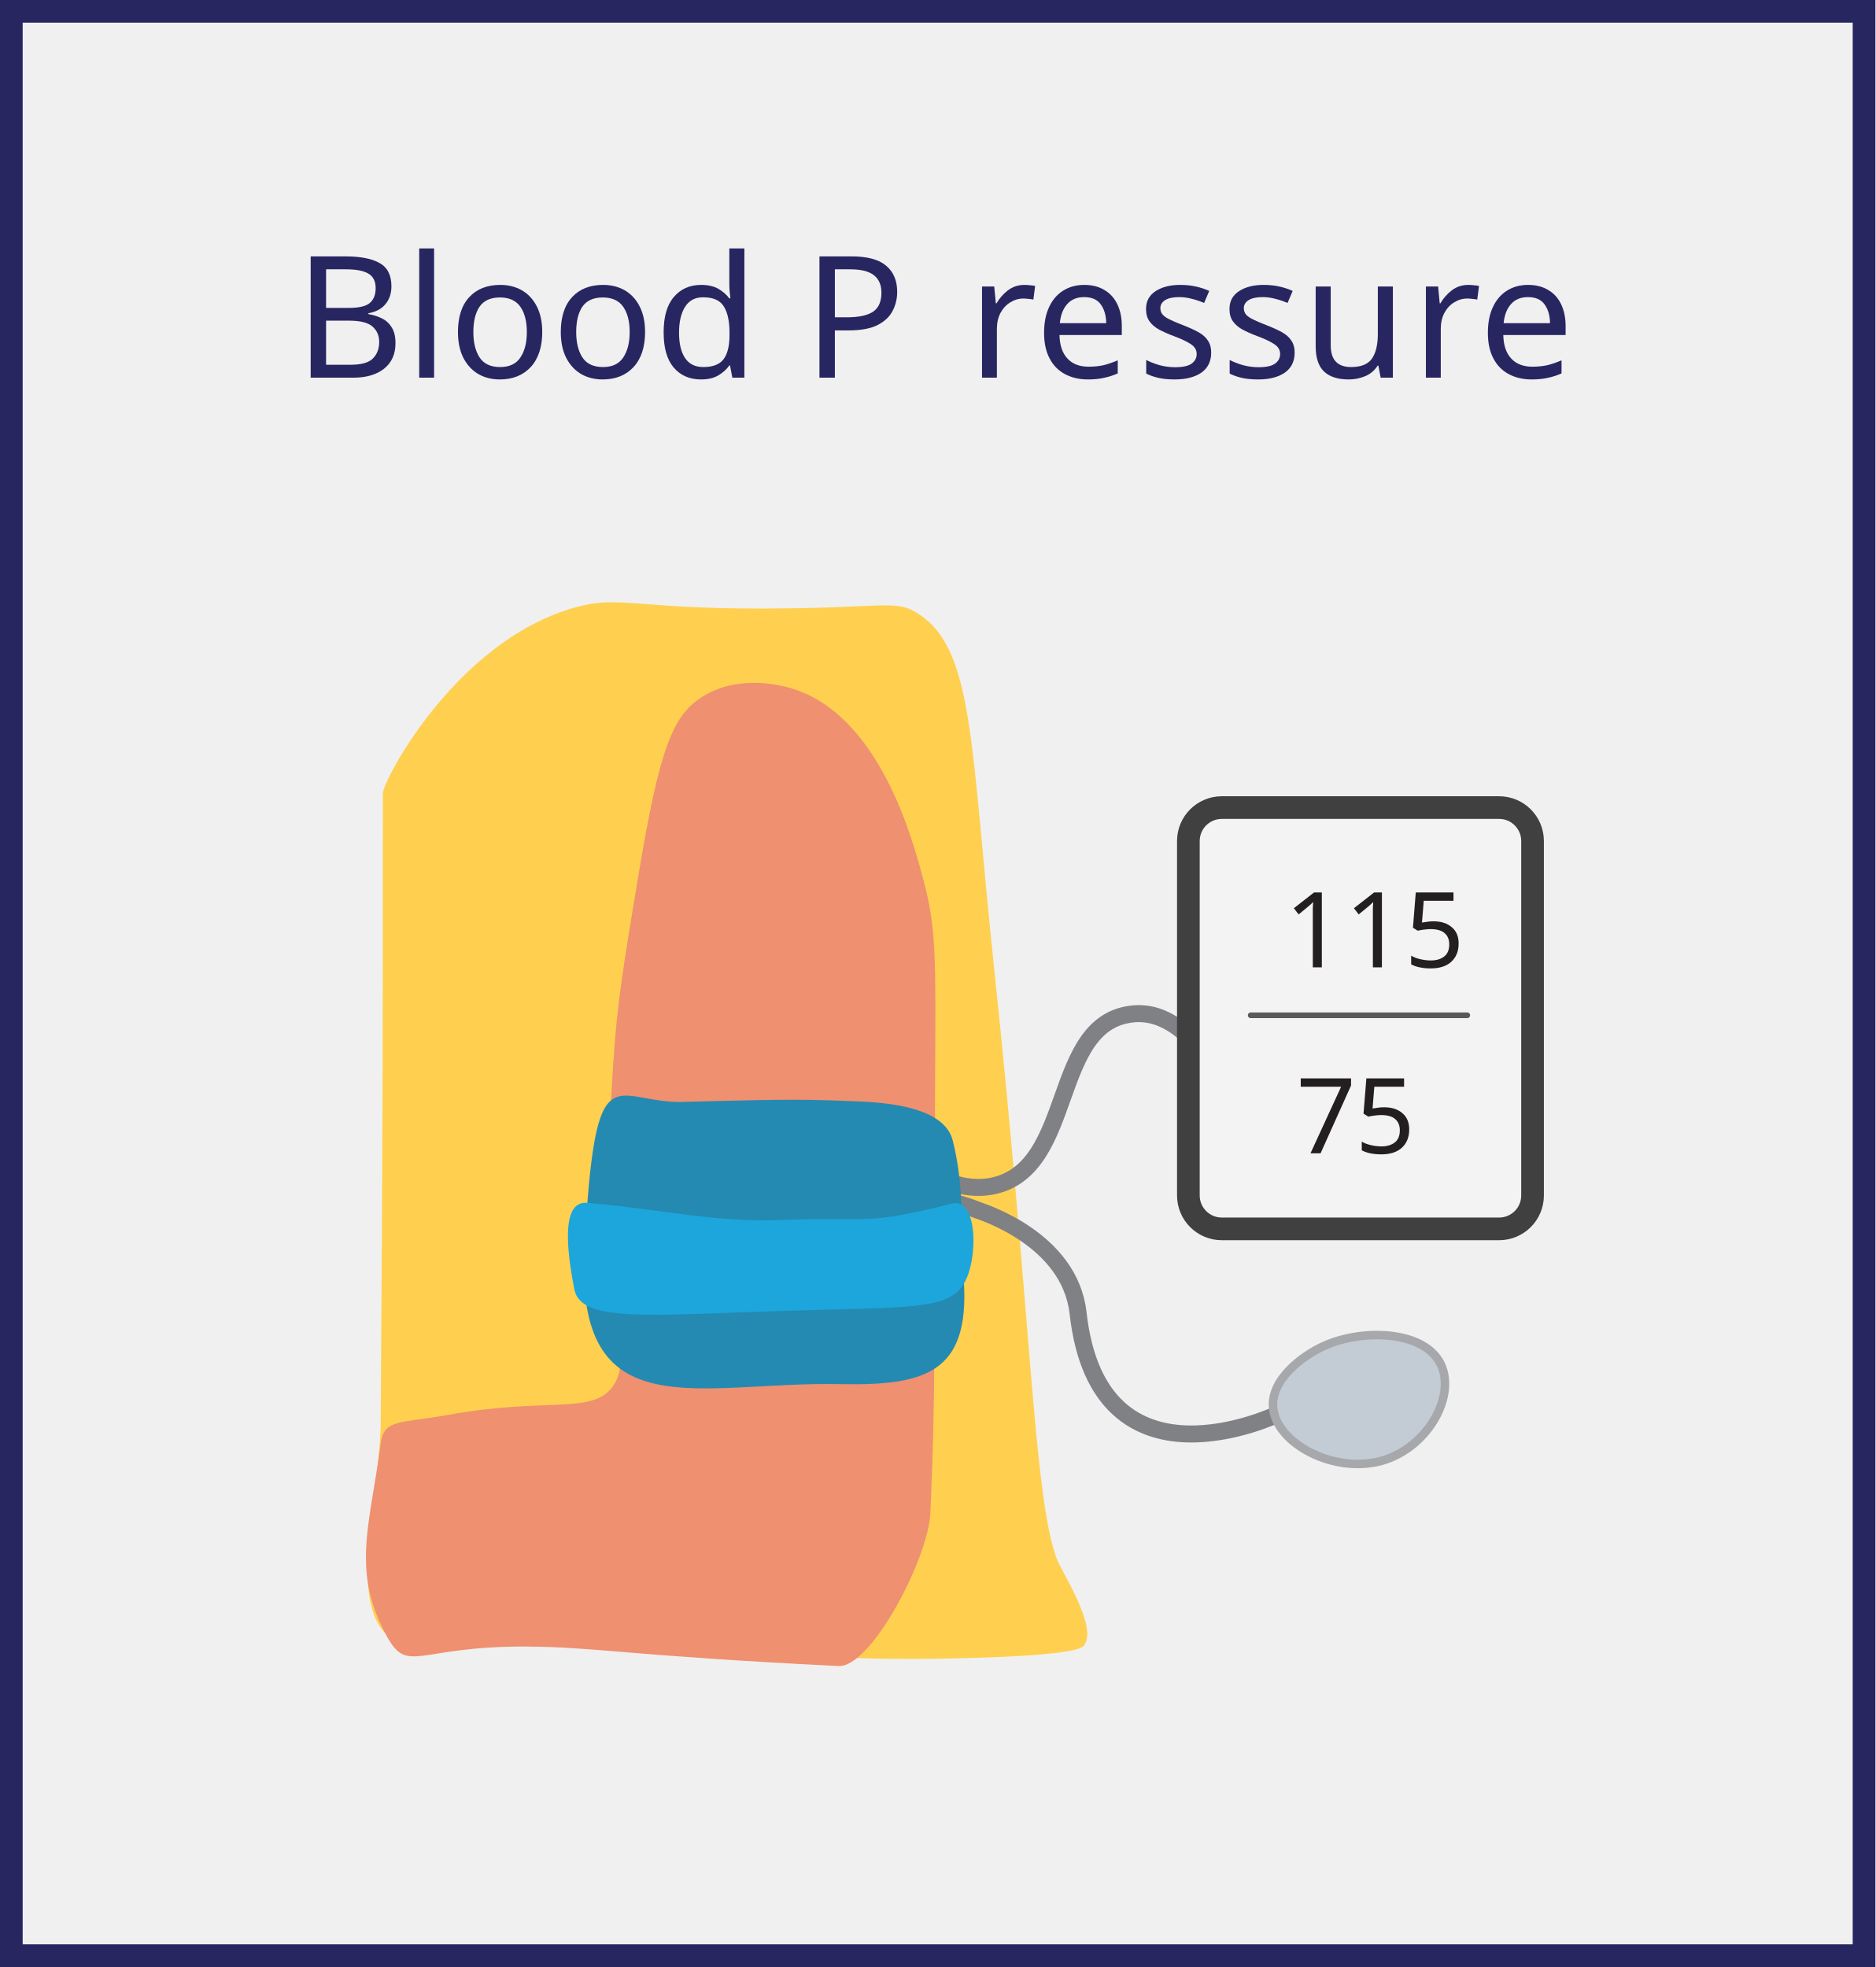
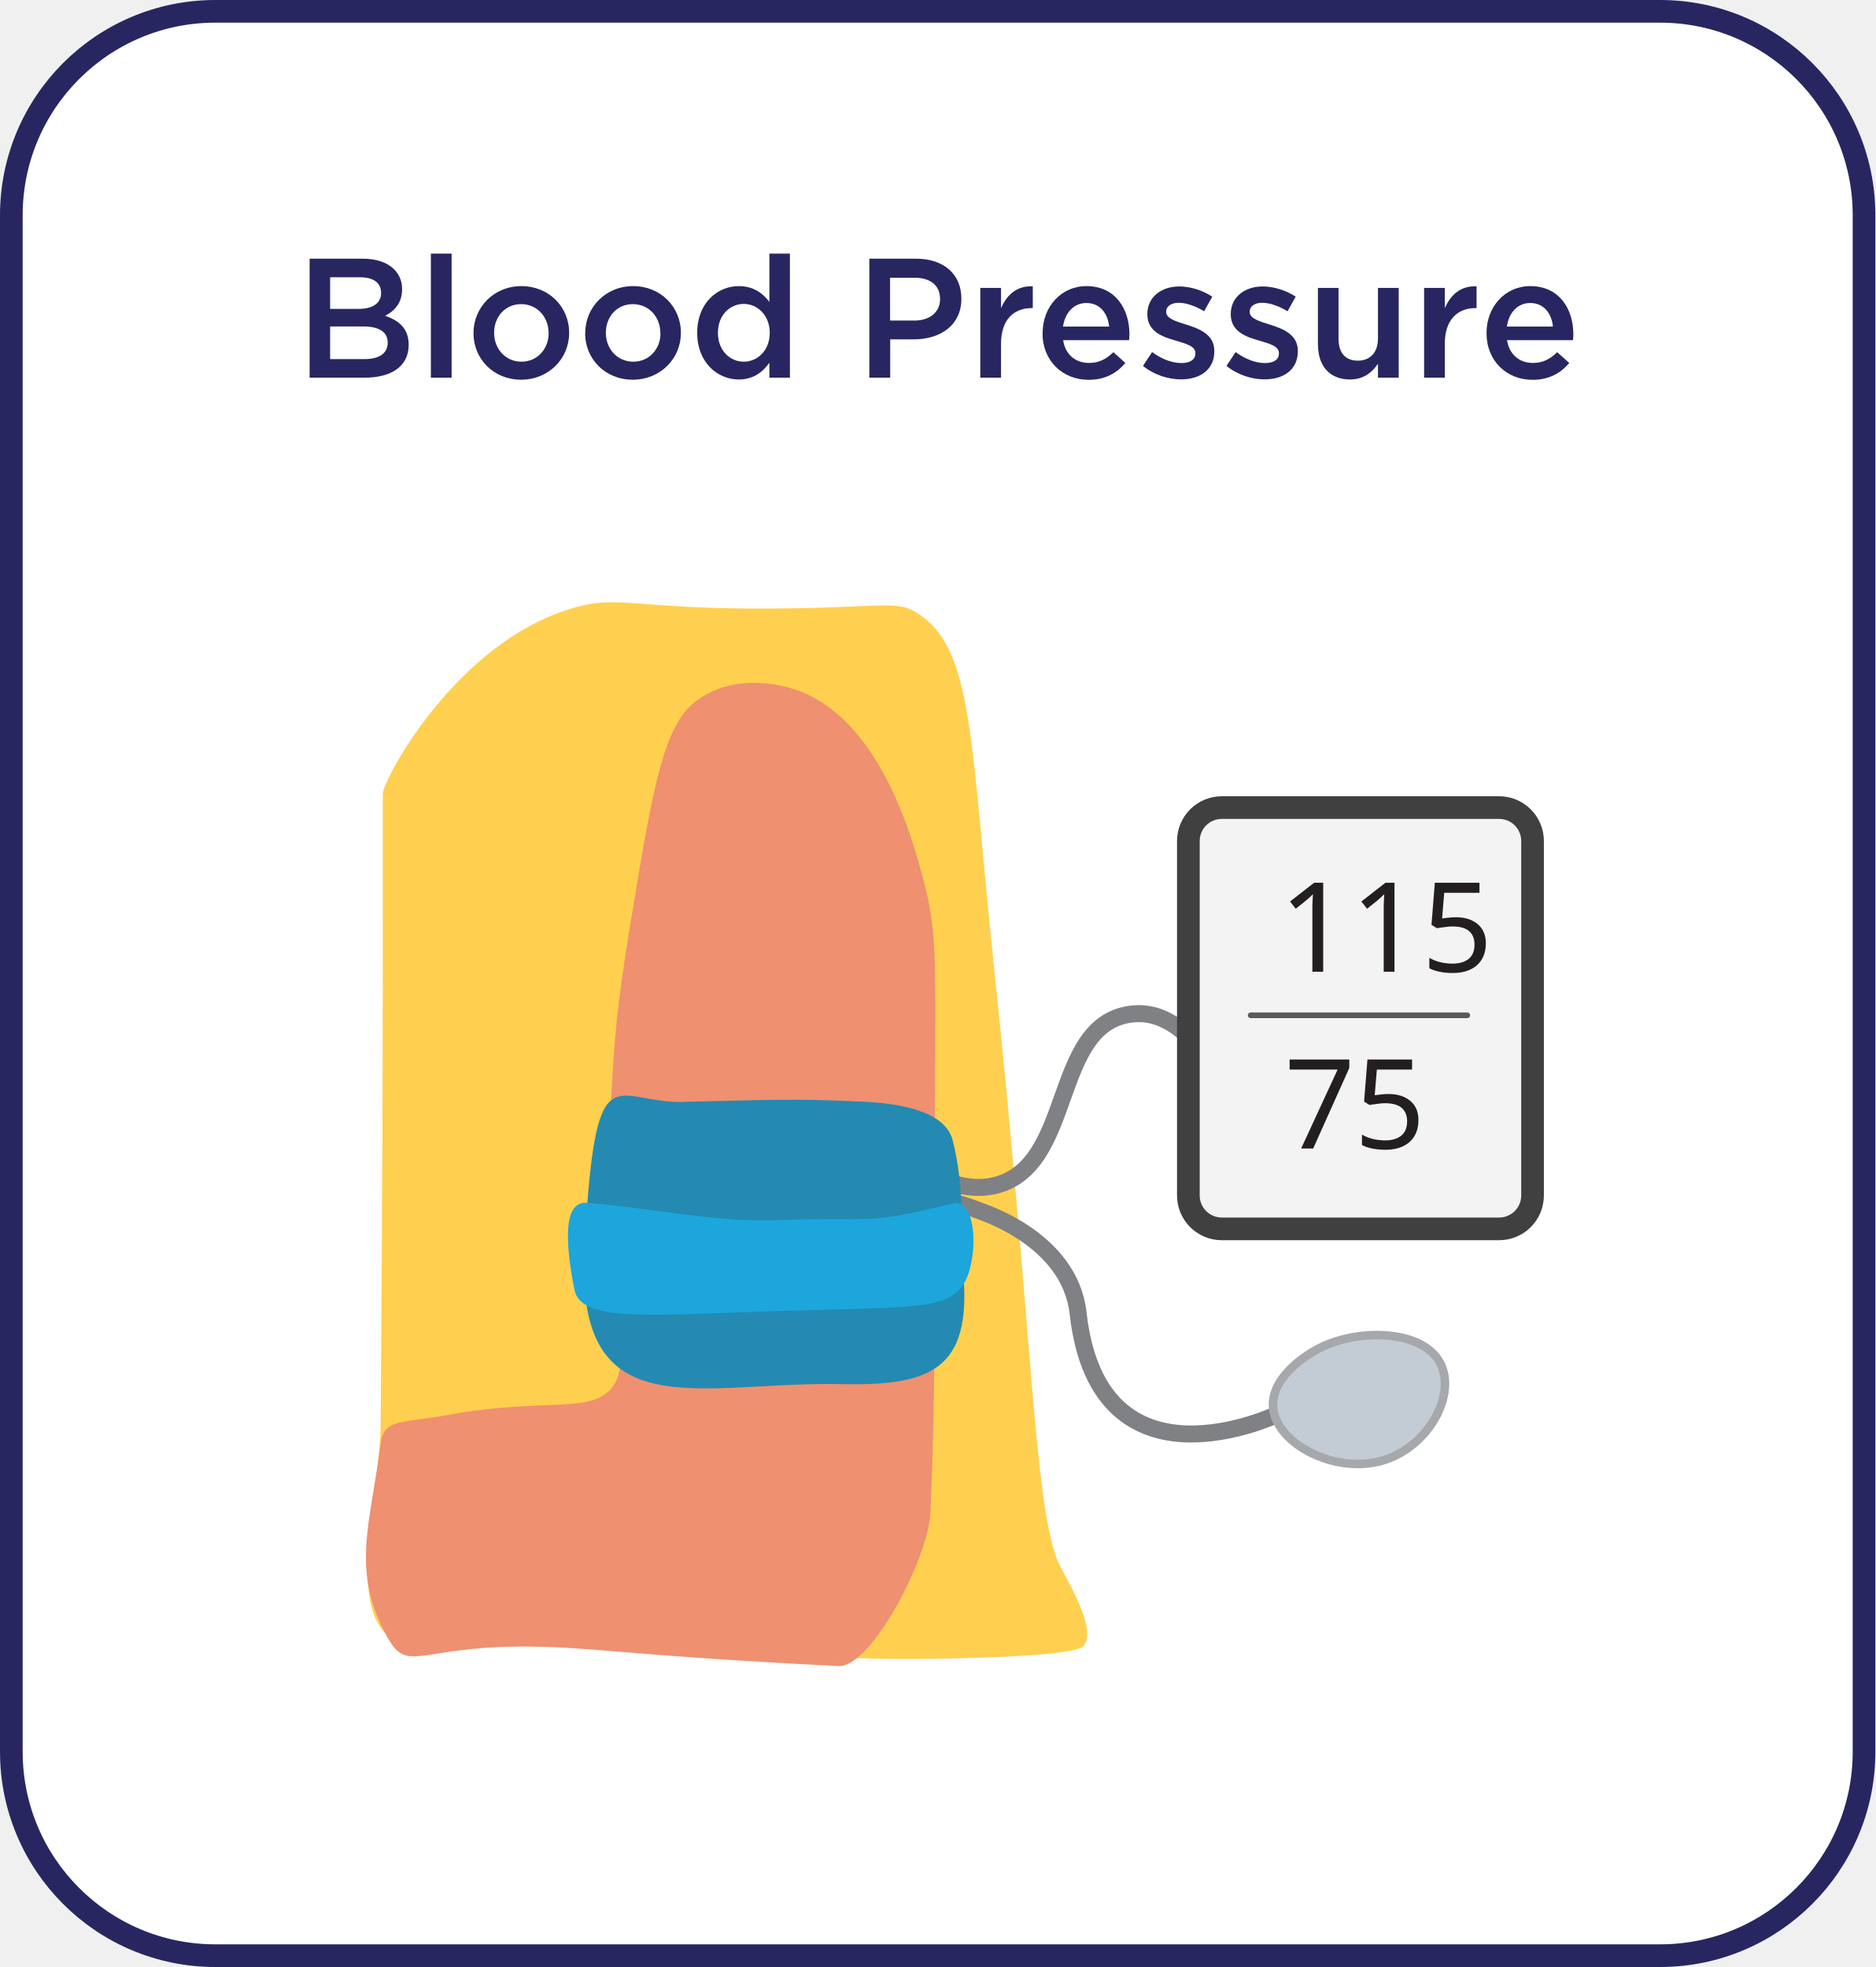
- <svg xmlns="http://www.w3.org/2000/svg" id="Cards" viewBox="0 0 165.48 173.59">
+ <svg xmlns="http://www.w3.org/2000/svg" id="Layer_2" data-name="Layer 2" viewBox="0 0 165.48 173.59">
  <defs>
    <style>
      .cls-1 {
+         fill: none;
        stroke: #808184;
        stroke-width: 1.5px;
      }

-       .cls-1, .cls-2 {
-         fill: none;
-       }
- 
-       .cls-1, .cls-3, .cls-4 {
+       .cls-1, .cls-2, .cls-3 {
        stroke-linecap: round;
        stroke-linejoin: round;
      }

-       .cls-5 {
+       .cls-4 {
+         fill: #fff;
+         stroke: #282661;
+       }
+ 
+       .cls-4, .cls-5 {
+         stroke-miterlimit: 10;
+       }
+ 
+       .cls-4, .cls-3 {
+         stroke-width: 2px;
+       }
+ 
+       .cls-6 {
        letter-spacing: -.02em;
      }

-       .cls-6 {
-         letter-spacing: -.03em;
+       .cls-7 {
+         fill: #231f20;
+         font-family: Gotham-Light, Gotham;
+         font-size: 11px;
+         font-weight: 300;
      }

-       .cls-7 {
-         letter-spacing: -.02em;
+       .cls-8 {
+         fill: #282661;
      }

-       .cls-2 {
-         stroke: #282661;
-       }
- 
-       .cls-2, .cls-8 {
-         stroke-miterlimit: 10;
-       }
- 
-       .cls-2, .cls-4 {
-         stroke-width: 2px;
+       .cls-8, .cls-9, .cls-10, .cls-11, .cls-12 {
+         stroke-width: 0px;
      }

      .cls-9 {
-         fill: #231f20;
-         font-family: Gotham-Light, Gotham;
-         font-size: 9.27px;
-         font-weight: 300;
+         fill: #1ca6dc;
      }

      .cls-10 {
-         letter-spacing: 0em;
+         fill: #248ab1;
      }

      .cls-11 {
-         fill: #282661;
-         font-family: Gotham-Medium, Gotham;
-         font-size: 15px;
-         font-weight: 500;
+         fill: #ef9070;
      }

      .cls-12 {
-         fill: #1ca6dc;
-       }
- 
-       .cls-12, .cls-13, .cls-14, .cls-15 {
-         stroke-width: 0px;
-       }
- 
-       .cls-13 {
-         fill: #248ab1;
-       }
- 
-       .cls-14 {
-         fill: #ef9070;
-       }
- 
-       .cls-15 {
        fill: #ffd04f;
      }

-       .cls-8 {
+       .cls-5 {
        fill: #c3ccd4;
        stroke: #a6a8ab;
        stroke-width: .75px;
      }

-       .cls-3 {
+       .cls-2 {
        stroke: #58595b;
        stroke-width: .5px;
      }

-       .cls-3, .cls-4 {
+       .cls-2, .cls-3 {
        fill: #f3f3f4;
      }

-       .cls-4 {
+       .cls-3 {
        stroke: #404041;
      }
    </style>
  </defs>
-   <path class="cls-15" d="m33.78,69.96c0,20.53,0,29.81-.19,55.7-.04,5.77-2.94,15.45.58,18.65,1.67,1.52,3.94.95,4.99.71,13.1-3.02,21.73,2.05,45.94,1.31.45-.01,9.74-.18,10.51-1.07,1.36-1.59-1.93-6.49-2.4-7.79-2.01-5.61-2.21-21.05-5.48-51.93-2.13-20.18-1.79-28.2-6.72-31.39-1.78-1.15-2.61-.62-10.75-.47-14.25.26-15.36-1.31-19.77,0-10.42,3.09-16.7,15.28-16.7,16.29Z" />
-   <path class="cls-14" d="m54.13,93.65c.3-4.97.94-8.84,2.23-16.57,1.84-11.04,3.01-13.87,5.47-15.5,3.12-2.06,6.82-1.17,7.91-.86,7.87,2.28,10.8,13.39,11.76,17,1.13,4.26,1.07,6.75,1.01,17.87-.12,24.17.08,26.51-.41,37.88-.17,4.04-5.22,13.7-8.11,13.56-18.78-.93-21.48-1.69-27.57-1.72-9.55-.05-10.41,2.47-12.26-.86-3.22-5.81-1.5-9.84-.58-17,.29-2.29,1.74-1.81,5.94-2.58,8.72-1.6,12.79.03,14.6-2.58,1.06-1.53.51-3.33,0-6.46-.98-5.96-.65-11.36,0-22.17Z" />
-   <path class="cls-1" d="m81.14,105.68c1.2.06,3.05.28,5.11,1.11.34.14,8.15,2.53,8.88,9.1,1.85,16.57,17.68,8.88,17.68,8.88" />
-   <path class="cls-1" d="m82.92,104.06c.99.33,2.67,1.01,4.66.61,7.42-1.52,5.01-14.58,12.49-15.2,5.59-.46,8.85,8.47,9.57,8.58" />
-   <path class="cls-13" d="m60.32,97.24c7.62-.18,9.82-.28,14.87-.06,1.85.08,8.03.18,8.87,3.44,1.15,4.48.66,8.76.92,11.56.83,8.79-2.94,10.13-10.78,9.97-12.57-.26-23.52,4.22-22.63-12.02.98-17.81,2.51-12.73,8.75-12.88Z" />
-   <path class="cls-12" d="m51.83,106.15c7.03.62,11.1,1.75,17.39,1.51,7.8-.29,6.93.52,14.77-1.44,2.31-.58,2.33,4.93,1.08,7.03-1.39,2.33-4.39,2.09-15.68,2.43-12.05.36-18.12,1.09-18.71-1.89-.82-4.19-.99-7.82,1.13-7.64Z" />
-   <rect class="cls-4" x="104.86" y="71.27" width="30.37" height="37.18" rx="2.95" ry="2.95" />
-   <text class="cls-9" transform="translate(113.34 85.37)">
-     <tspan x="0" y="0">115</tspan>
-   </text>
-   <text class="cls-9" transform="translate(114.37 101.78)">
-     <tspan class="cls-6" x="0" y="0">7</tspan>
-     <tspan x="5.21" y="0">5</tspan>
-   </text>
-   <line class="cls-3" x1="110.36" y1="89.6" x2="129.47" y2="89.6" />
-   <path class="cls-8" d="m112.34,124.26c-.25-2.5,2.57-4.61,4.49-5.48,3.34-1.51,8.56-1.37,10.17,1.37,1.65,2.81-.93,7.6-5.09,8.77-4.18,1.17-9.26-1.51-9.57-4.66Z" />
-   <text class="cls-11" transform="translate(25.96 33.33)">
-     <tspan x="0" y="0">Blood P</tspan>
-     <tspan class="cls-7" x="59.41" y="0">r</tspan>
-     <tspan x="65.34" y="0">e</tspan>
-     <tspan class="cls-10" x="74.4" y="0">s</tspan>
-     <tspan x="81.76" y="0">su</tspan>
-     <tspan class="cls-5" x="98.58" y="0">r</tspan>
-     <tspan x="104.5" y="0">e</tspan>
-   </text>
-   <rect id="Border" class="cls-2" x="1" y="1" width="163.48" height="171.59" />
+   <g id="Cards_Updated_Copy_Outlined_" data-name="Cards (Updated | Copy Outlined)">
+     <g>
+       <rect id="Border" class="cls-4" x="1" y="1" width="163.48" height="171.59" rx="18" ry="18" />
+       <path class="cls-12" d="m33.78,69.96c0,20.53,0,29.81-.19,55.7-.04,5.77-2.94,15.45.58,18.65,1.67,1.52,3.94.95,4.99.71,13.1-3.02,21.73,2.05,45.94,1.31.45-.01,9.74-.18,10.51-1.07,1.36-1.59-1.93-6.49-2.4-7.79-2.01-5.61-2.21-21.05-5.48-51.93-2.13-20.18-1.79-28.2-6.72-31.39-1.78-1.15-2.61-.62-10.75-.47-14.25.26-15.36-1.31-19.77,0-10.42,3.09-16.7,15.28-16.7,16.29Z" />
+       <path class="cls-11" d="m54.13,93.65c.3-4.97.94-8.84,2.23-16.57,1.84-11.04,3.01-13.87,5.47-15.5,3.12-2.06,6.82-1.17,7.91-.86,7.87,2.28,10.8,13.39,11.76,17,1.13,4.26,1.07,6.75,1.01,17.87-.12,24.17.08,26.51-.41,37.88-.17,4.04-5.22,13.7-8.11,13.56-18.78-.93-21.48-1.69-27.57-1.72-9.55-.05-10.41,2.47-12.26-.86-3.22-5.81-1.5-9.84-.58-17,.29-2.29,1.74-1.81,5.94-2.58,8.72-1.6,12.79.03,14.6-2.58,1.06-1.53.51-3.33,0-6.46-.98-5.96-.65-11.36,0-22.17Z" />
+       <path class="cls-1" d="m81.14,105.68c1.2.06,3.05.28,5.11,1.11.34.14,8.15,2.53,8.88,9.1,1.85,16.57,17.68,8.88,17.68,8.88" />
+       <path class="cls-1" d="m82.92,104.06c.99.33,2.67,1.01,4.66.61,7.42-1.52,5.01-14.58,12.49-15.2,5.59-.46,8.85,8.47,9.57,8.58" />
+       <path class="cls-10" d="m60.32,97.24c7.62-.18,9.82-.28,14.87-.06,1.85.08,8.03.18,8.87,3.44,1.15,4.48.66,8.76.92,11.56.83,8.79-2.94,10.13-10.78,9.97-12.57-.26-23.52,4.22-22.63-12.02.98-17.81,2.51-12.73,8.75-12.88Z" />
+       <path class="cls-9" d="m51.83,106.15c7.03.62,11.1,1.75,17.39,1.51,7.8-.29,6.93.52,14.77-1.44,2.31-.58,2.33,4.93,1.08,7.03-1.39,2.33-4.39,2.09-15.68,2.43-12.05.36-18.12,1.09-18.71-1.89-.82-4.19-.99-7.82,1.13-7.64Z" />
+       <rect class="cls-3" x="104.86" y="71.27" width="30.37" height="37.18" rx="2.95" ry="2.95" />
+       <text class="cls-7" transform="translate(112.85 85.76)">
+         <tspan x="0" y="0">115</tspan>
+       </text>
+       <text class="cls-7" transform="translate(113.31 101.36)">
+         <tspan class="cls-6" x="0" y="0">7</tspan>
+         <tspan x="6.18" y="0">5</tspan>
+       </text>
+       <line class="cls-2" x1="110.36" y1="89.6" x2="129.47" y2="89.6" />
+       <path class="cls-5" d="m112.34,124.26c-.25-2.5,2.57-4.61,4.49-5.48,3.34-1.51,8.56-1.37,10.17,1.37,1.65,2.81-.93,7.6-5.09,8.77-4.18,1.17-9.26-1.51-9.57-4.66Z" />
+       <g>
+         <path class="cls-8" d="m27.31,22.83h4.71c1.2,0,2.14.33,2.75.93.46.46.71,1.05.71,1.74v.03c0,1.26-.72,1.94-1.5,2.34,1.23.42,2.08,1.12,2.08,2.55v.03c0,1.88-1.54,2.88-3.88,2.88h-4.86v-10.5Zm6.31,2.97c0-.83-.66-1.33-1.84-1.33h-2.65v2.79h2.52c1.18,0,1.98-.46,1.98-1.42v-.03Zm-1.57,3.01h-2.92v2.88h3.06c1.25,0,2.02-.5,2.02-1.44v-.03c0-.88-.7-1.41-2.16-1.41Z" />
+         <path class="cls-8" d="m38.02,22.38h1.83v10.95h-1.83v-10.95Z" />
+         <path class="cls-8" d="m41.78,29.42v-.03c0-2.27,1.8-4.14,4.23-4.14s4.21,1.84,4.21,4.11v.03c0,2.25-1.8,4.12-4.24,4.12s-4.2-1.85-4.2-4.1Zm6.63,0v-.03c0-1.4-1-2.55-2.43-2.55s-2.38,1.14-2.38,2.52v.03c0,1.38,1,2.53,2.41,2.53s2.4-1.14,2.4-2.5Z" />
+         <path class="cls-8" d="m51.64,29.42v-.03c0-2.27,1.8-4.14,4.23-4.14s4.21,1.84,4.21,4.11v.03c0,2.25-1.8,4.12-4.25,4.12s-4.2-1.85-4.2-4.1Zm6.63,0v-.03c0-1.4-1-2.55-2.43-2.55s-2.38,1.14-2.38,2.52v.03c0,1.38,1,2.53,2.42,2.53s2.4-1.14,2.4-2.5Z" />
+         <path class="cls-8" d="m61.52,29.39v-.03c0-2.62,1.79-4.11,3.67-4.11,1.3,0,2.13.64,2.7,1.39v-4.26h1.81v10.95h-1.81v-1.32c-.58.82-1.41,1.48-2.7,1.48-1.86,0-3.67-1.48-3.67-4.11Zm6.4,0v-.03c0-1.53-1.08-2.54-2.29-2.54s-2.28.98-2.28,2.54v.03c0,1.53,1.05,2.53,2.28,2.53s2.29-1.02,2.29-2.53Z" />
+         <path class="cls-8" d="m76.7,22.83h4.14c2.46,0,3.99,1.39,3.99,3.51v.03c0,2.36-1.89,3.58-4.2,3.58h-2.08v3.38h-1.84v-10.5Zm3.99,5.46c1.39,0,2.26-.78,2.26-1.87v-.03c0-1.23-.88-1.88-2.26-1.88h-2.15v3.78h2.15Z" />
+         <path class="cls-8" d="m86.5,25.41h1.83v1.79c.5-1.18,1.41-2,2.8-1.93v1.92h-.1c-1.59,0-2.7,1.04-2.7,3.13v3.01h-1.83v-7.92Z" />
+         <path class="cls-8" d="m92,29.4v-.03c0-2.26,1.61-4.12,3.87-4.12,2.52,0,3.79,1.98,3.79,4.26,0,.17-.02.33-.03.51h-5.82c.19,1.29,1.11,2.01,2.28,2.01.88,0,1.52-.33,2.15-.95l1.06.95c-.75.9-1.79,1.49-3.24,1.49-2.29,0-4.07-1.67-4.07-4.11Zm5.87-.58c-.12-1.17-.81-2.08-2.01-2.08-1.11,0-1.89.86-2.06,2.08h4.07Z" />
+         <path class="cls-8" d="m100.85,32.3l.81-1.23c.87.64,1.79.97,2.59.97s1.23-.33,1.23-.85v-.03c0-.62-.84-.83-1.77-1.11-1.17-.33-2.47-.81-2.47-2.31v-.03c0-1.51,1.25-2.43,2.82-2.43.99,0,2.07.35,2.91.9l-.72,1.29c-.76-.46-1.58-.75-2.24-.75-.7,0-1.11.34-1.11.78v.03c0,.58.85.83,1.79,1.12,1.15.36,2.46.88,2.46,2.31v.03c0,1.67-1.29,2.49-2.94,2.49-1.12,0-2.37-.39-3.36-1.19Z" />
+         <path class="cls-8" d="m108.22,32.3l.81-1.23c.87.64,1.78.97,2.59.97s1.23-.33,1.23-.85v-.03c0-.62-.84-.83-1.77-1.11-1.17-.33-2.48-.81-2.48-2.31v-.03c0-1.51,1.25-2.43,2.82-2.43.99,0,2.07.35,2.91.9l-.72,1.29c-.76-.46-1.57-.75-2.23-.75-.71,0-1.11.34-1.11.78v.03c0,.58.86.83,1.79,1.12,1.16.36,2.46.88,2.46,2.31v.03c0,1.67-1.29,2.49-2.94,2.49-1.12,0-2.37-.39-3.36-1.19Z" />
+         <path class="cls-8" d="m116.29,30.45v-5.04h1.82v4.5c0,1.23.62,1.92,1.7,1.92s1.78-.72,1.78-1.95v-4.47h1.83v7.92h-1.83v-1.23c-.51.75-1.25,1.39-2.47,1.39-1.79,0-2.82-1.2-2.82-3.04Z" />
+         <path class="cls-8" d="m125.66,25.41h1.83v1.79c.5-1.18,1.41-2,2.8-1.93v1.92h-.1c-1.59,0-2.7,1.04-2.7,3.13v3.01h-1.83v-7.92Z" />
+         <path class="cls-8" d="m131.17,29.4v-.03c0-2.26,1.6-4.12,3.87-4.12,2.52,0,3.79,1.98,3.79,4.26,0,.17-.01.33-.03.51h-5.82c.2,1.29,1.11,2.01,2.28,2.01.88,0,1.51-.33,2.14-.95l1.07.95c-.75.9-1.79,1.49-3.24,1.49-2.29,0-4.06-1.67-4.06-4.11Zm5.86-.58c-.12-1.17-.81-2.08-2.01-2.08-1.11,0-1.89.86-2.05,2.08h4.06Z" />
+       </g>
+     </g>
+   </g>
</svg>
